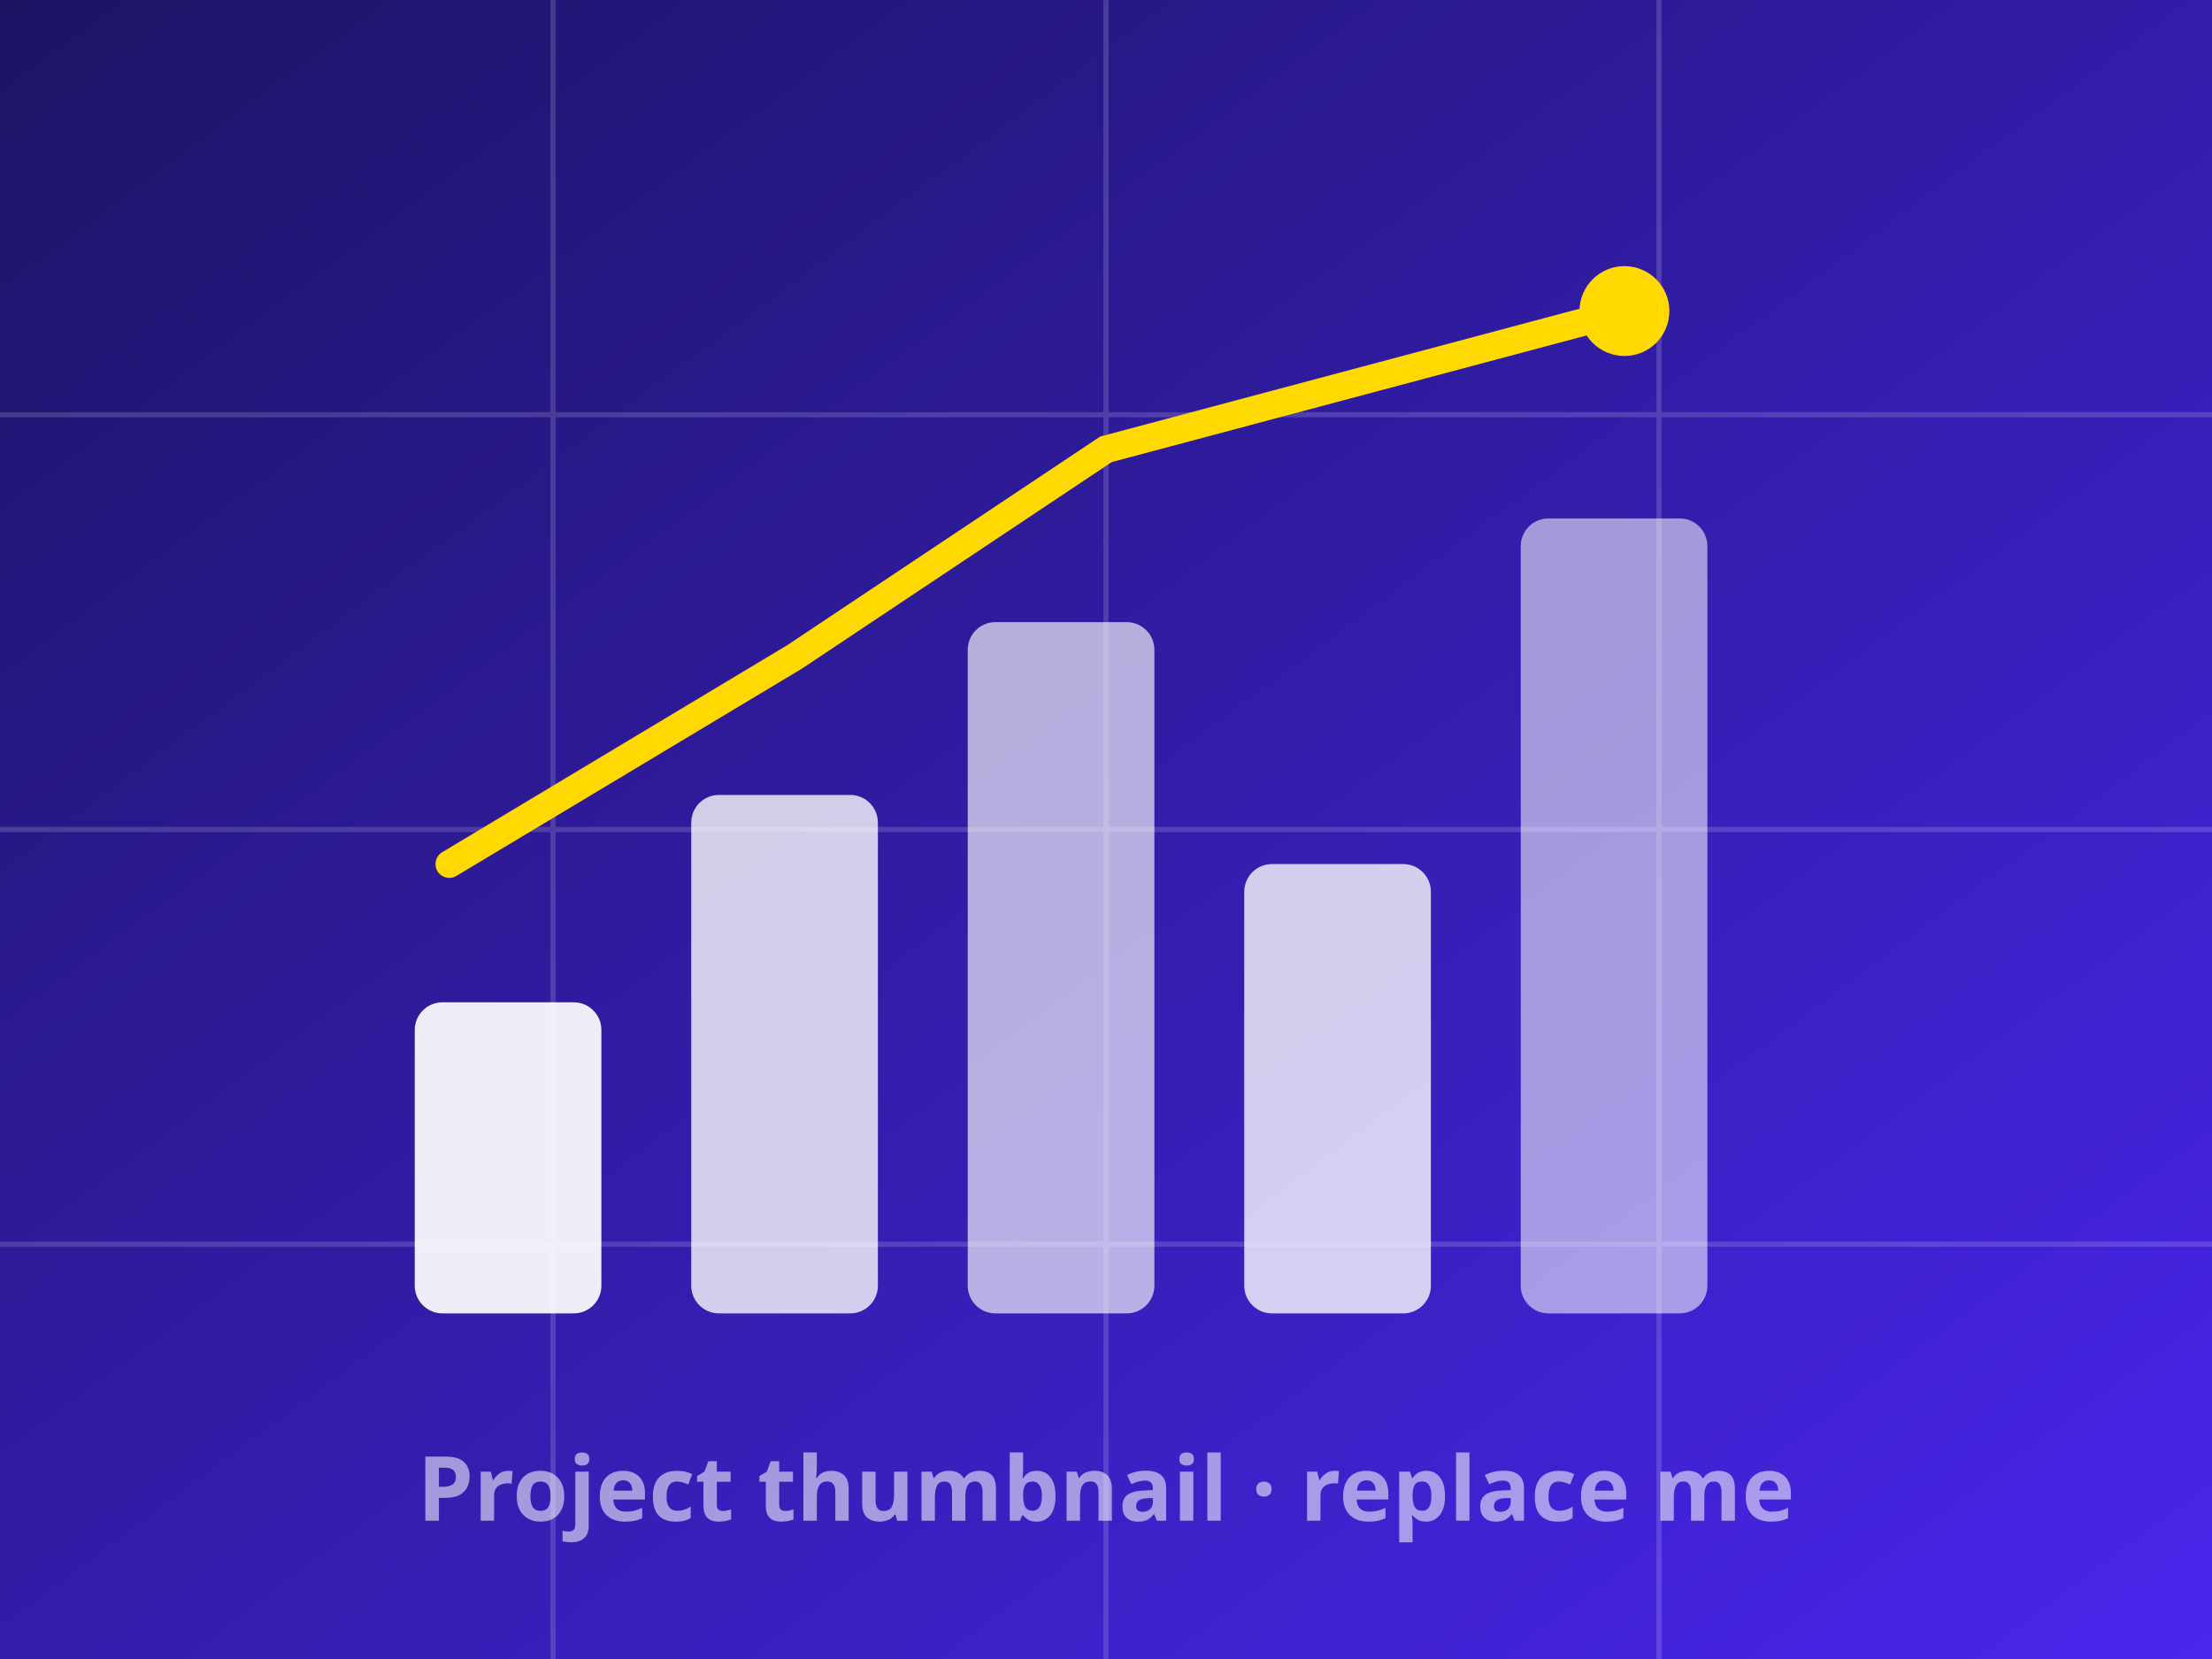
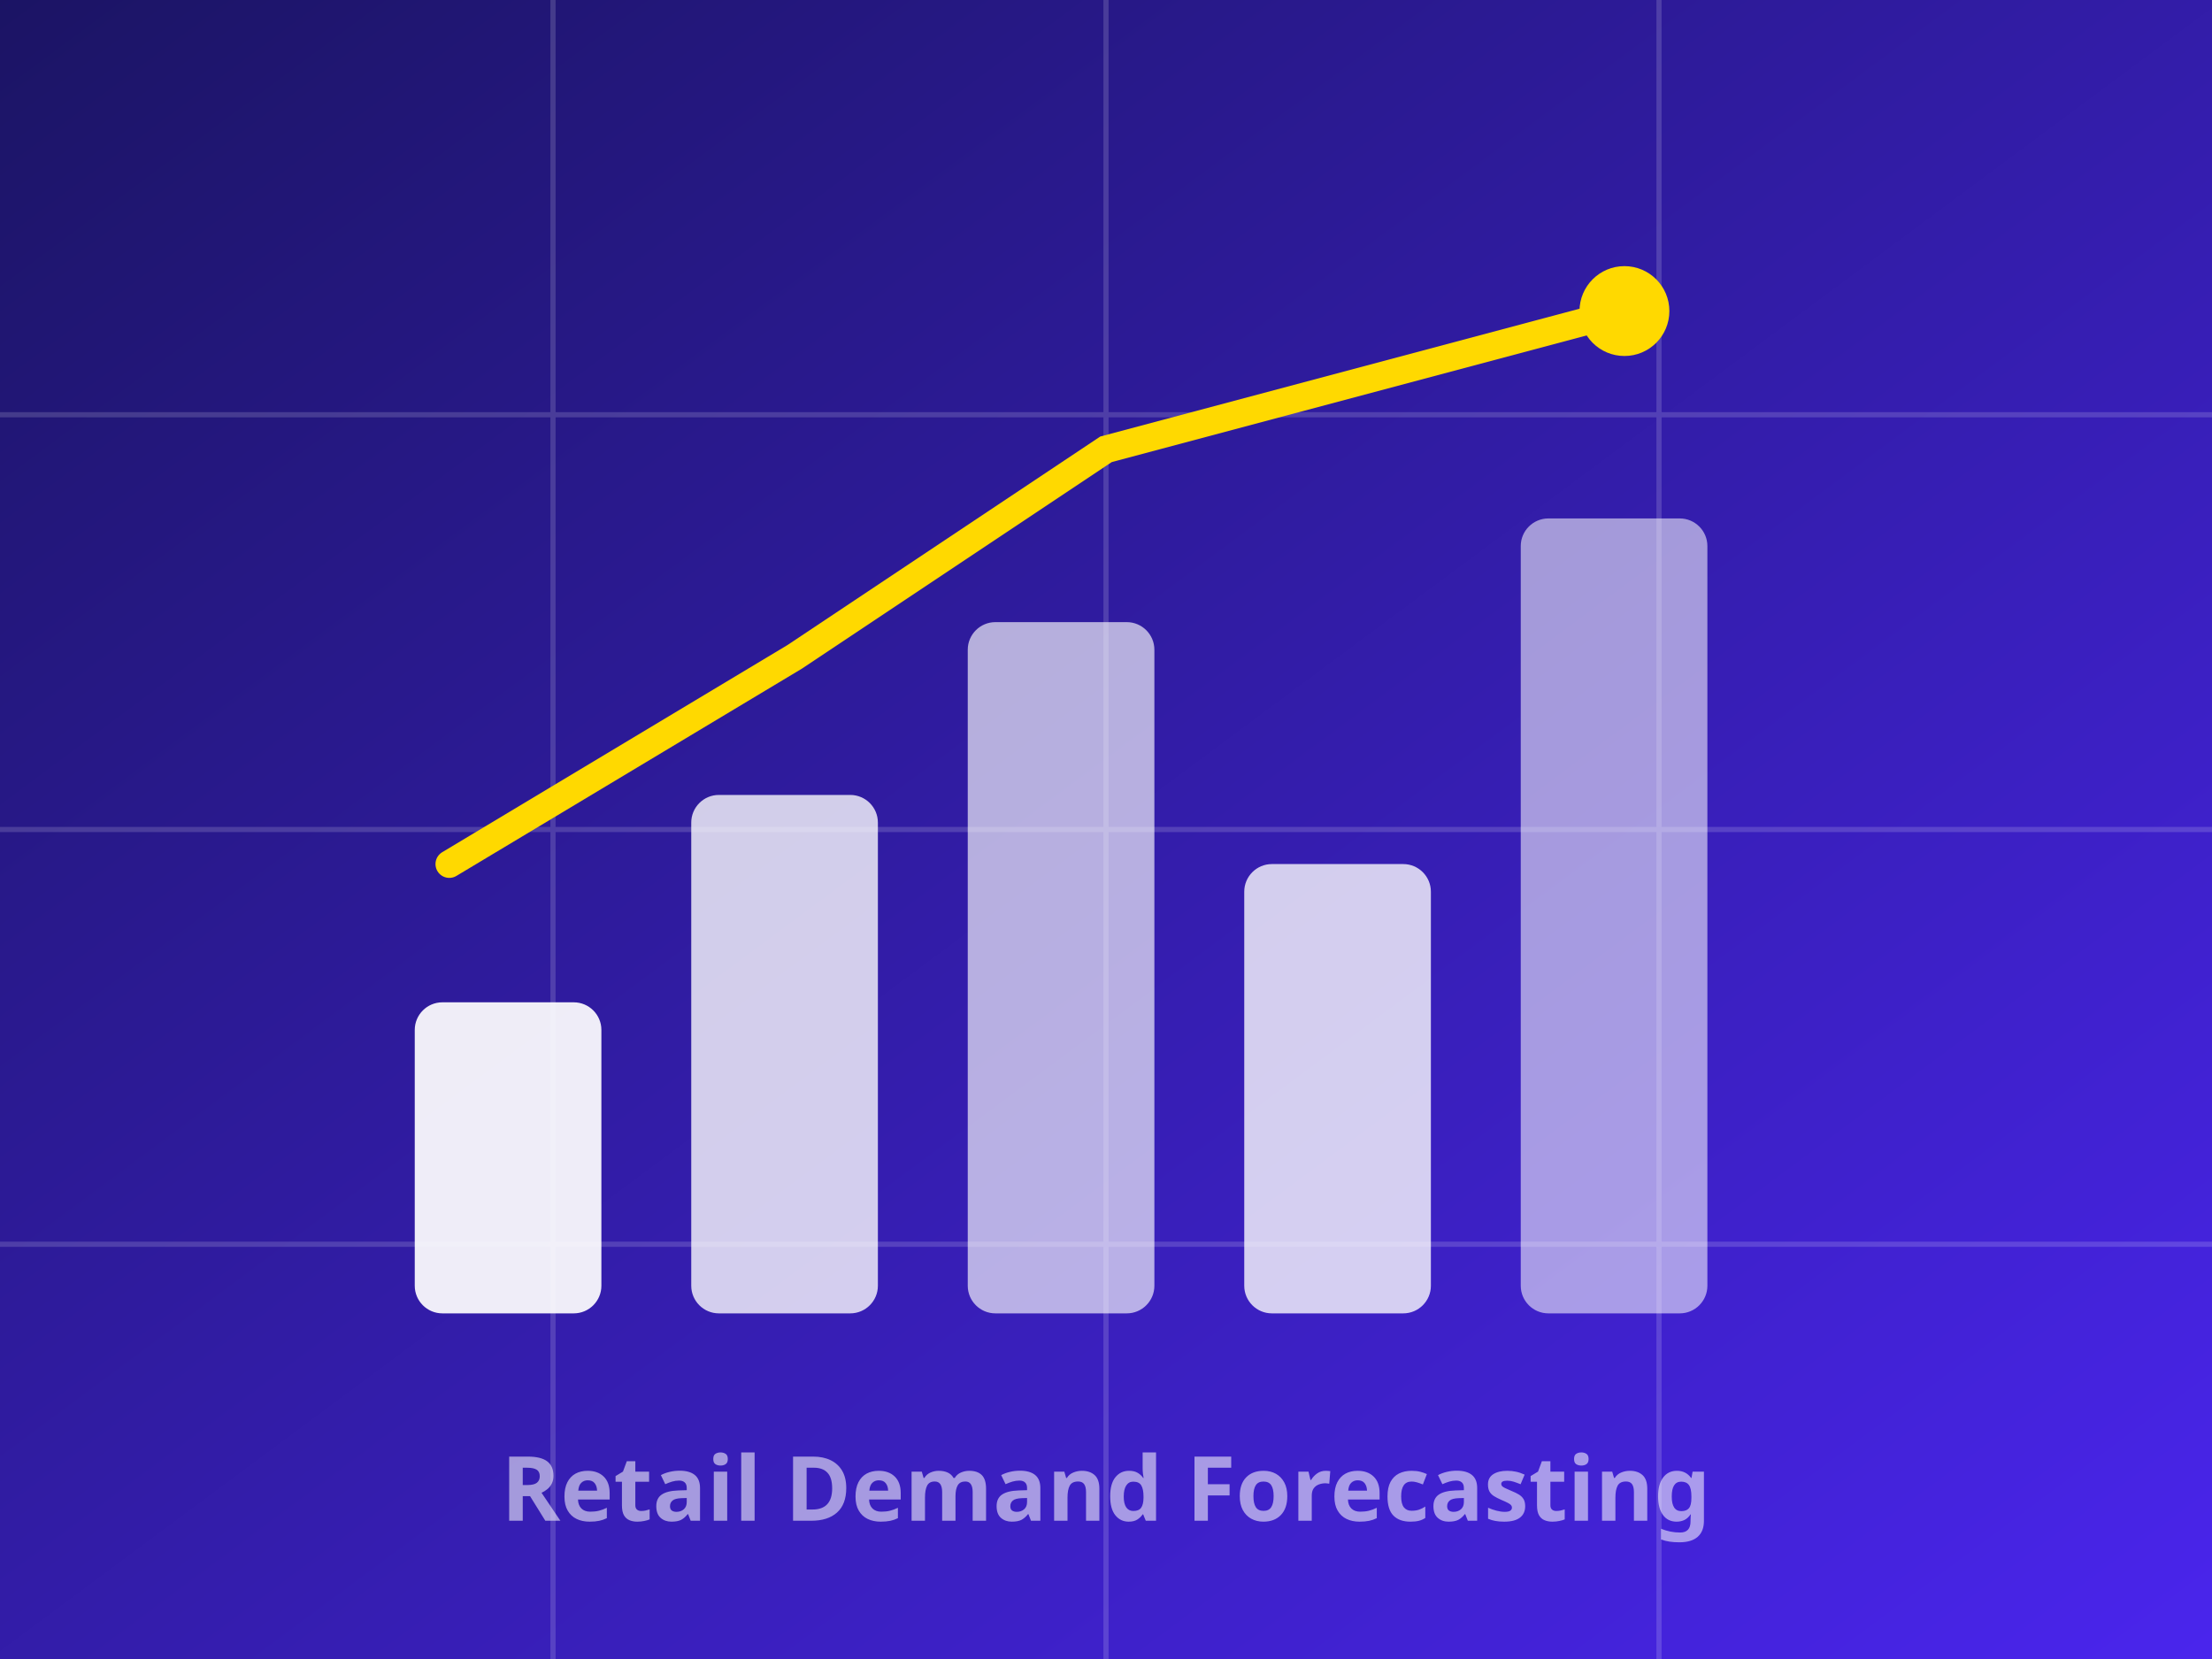
<svg xmlns="http://www.w3.org/2000/svg" viewBox="0 0 640 480" role="img" aria-label="Placeholder project thumbnail: analytics dashboard">
  <defs>
    <linearGradient id="p1" x1="0" y1="0" x2="1" y2="1">
      <stop offset="0" stop-color="#1b1464" />
      <stop offset="1" stop-color="#4a25ed" />
    </linearGradient>
  </defs>
  <rect width="640" height="480" fill="url(#p1)" />
  <g opacity="0.16" stroke="#ffffff" stroke-width="1.5">
    <path d="M0 120h640M0 240h640M0 360h640M160 0v480M320 0v480M480 0v480" />
  </g>
  <g fill="#ffffff" opacity="0.92">
    <rect x="120" y="290" width="54" height="90" rx="8" />
    <rect x="200" y="230" width="54" height="150" rx="8" opacity="0.85" />
    <rect x="280" y="180" width="54" height="200" rx="8" opacity="0.7" />
    <rect x="360" y="250" width="54" height="130" rx="8" opacity="0.85" />
    <rect x="440" y="150" width="54" height="230" rx="8" opacity="0.6" />
  </g>
  <path d="M130 250 L230 190 L320 130 L470 90" fill="none" stroke="#ffd900" stroke-width="8" stroke-linecap="round" />
  <circle cx="470" cy="90" r="13" fill="#ffd900" />
-   <text x="320" y="440" text-anchor="middle" font-family="Poppins, Segoe UI, sans-serif" font-size="26" font-weight="600" fill="#ffffff" opacity="0.55">Project thumbnail · replace me</text>
+   <text x="320" y="440" text-anchor="middle" font-family="Poppins, Segoe UI, sans-serif" font-size="26" font-weight="600" fill="#ffffff" opacity="0.55">Retail Demand Forecasting</text>
</svg>
